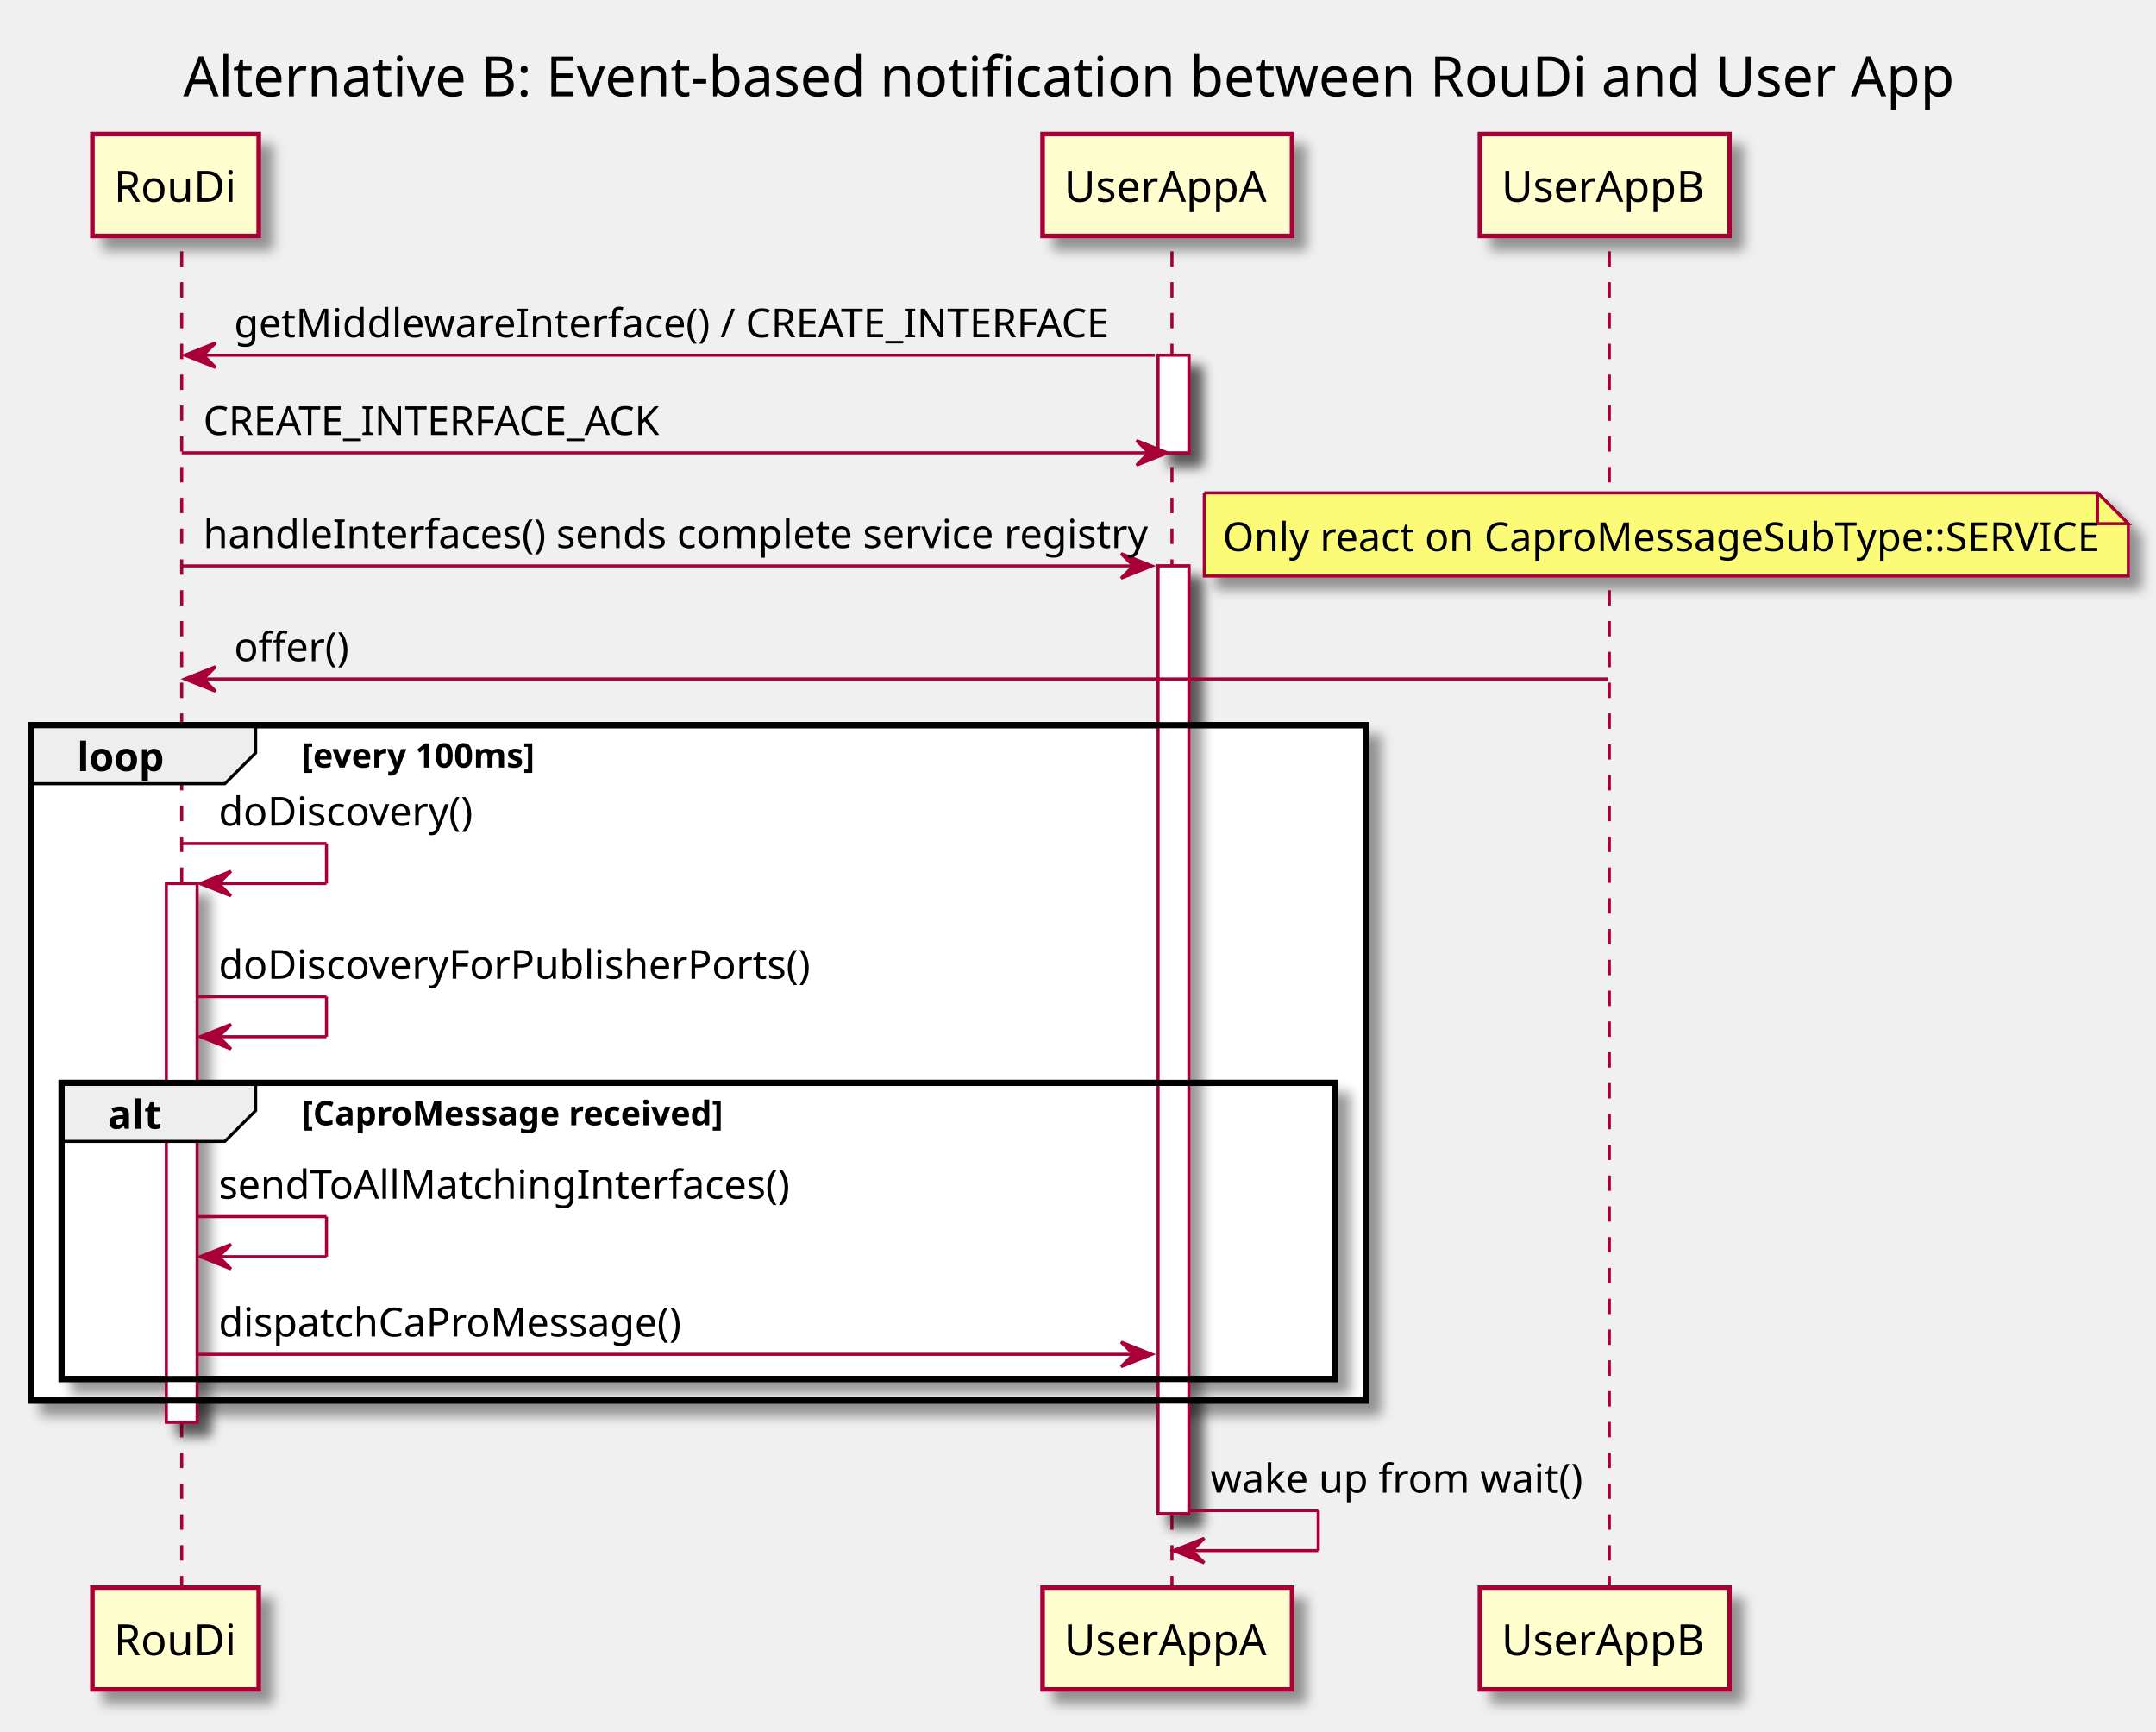
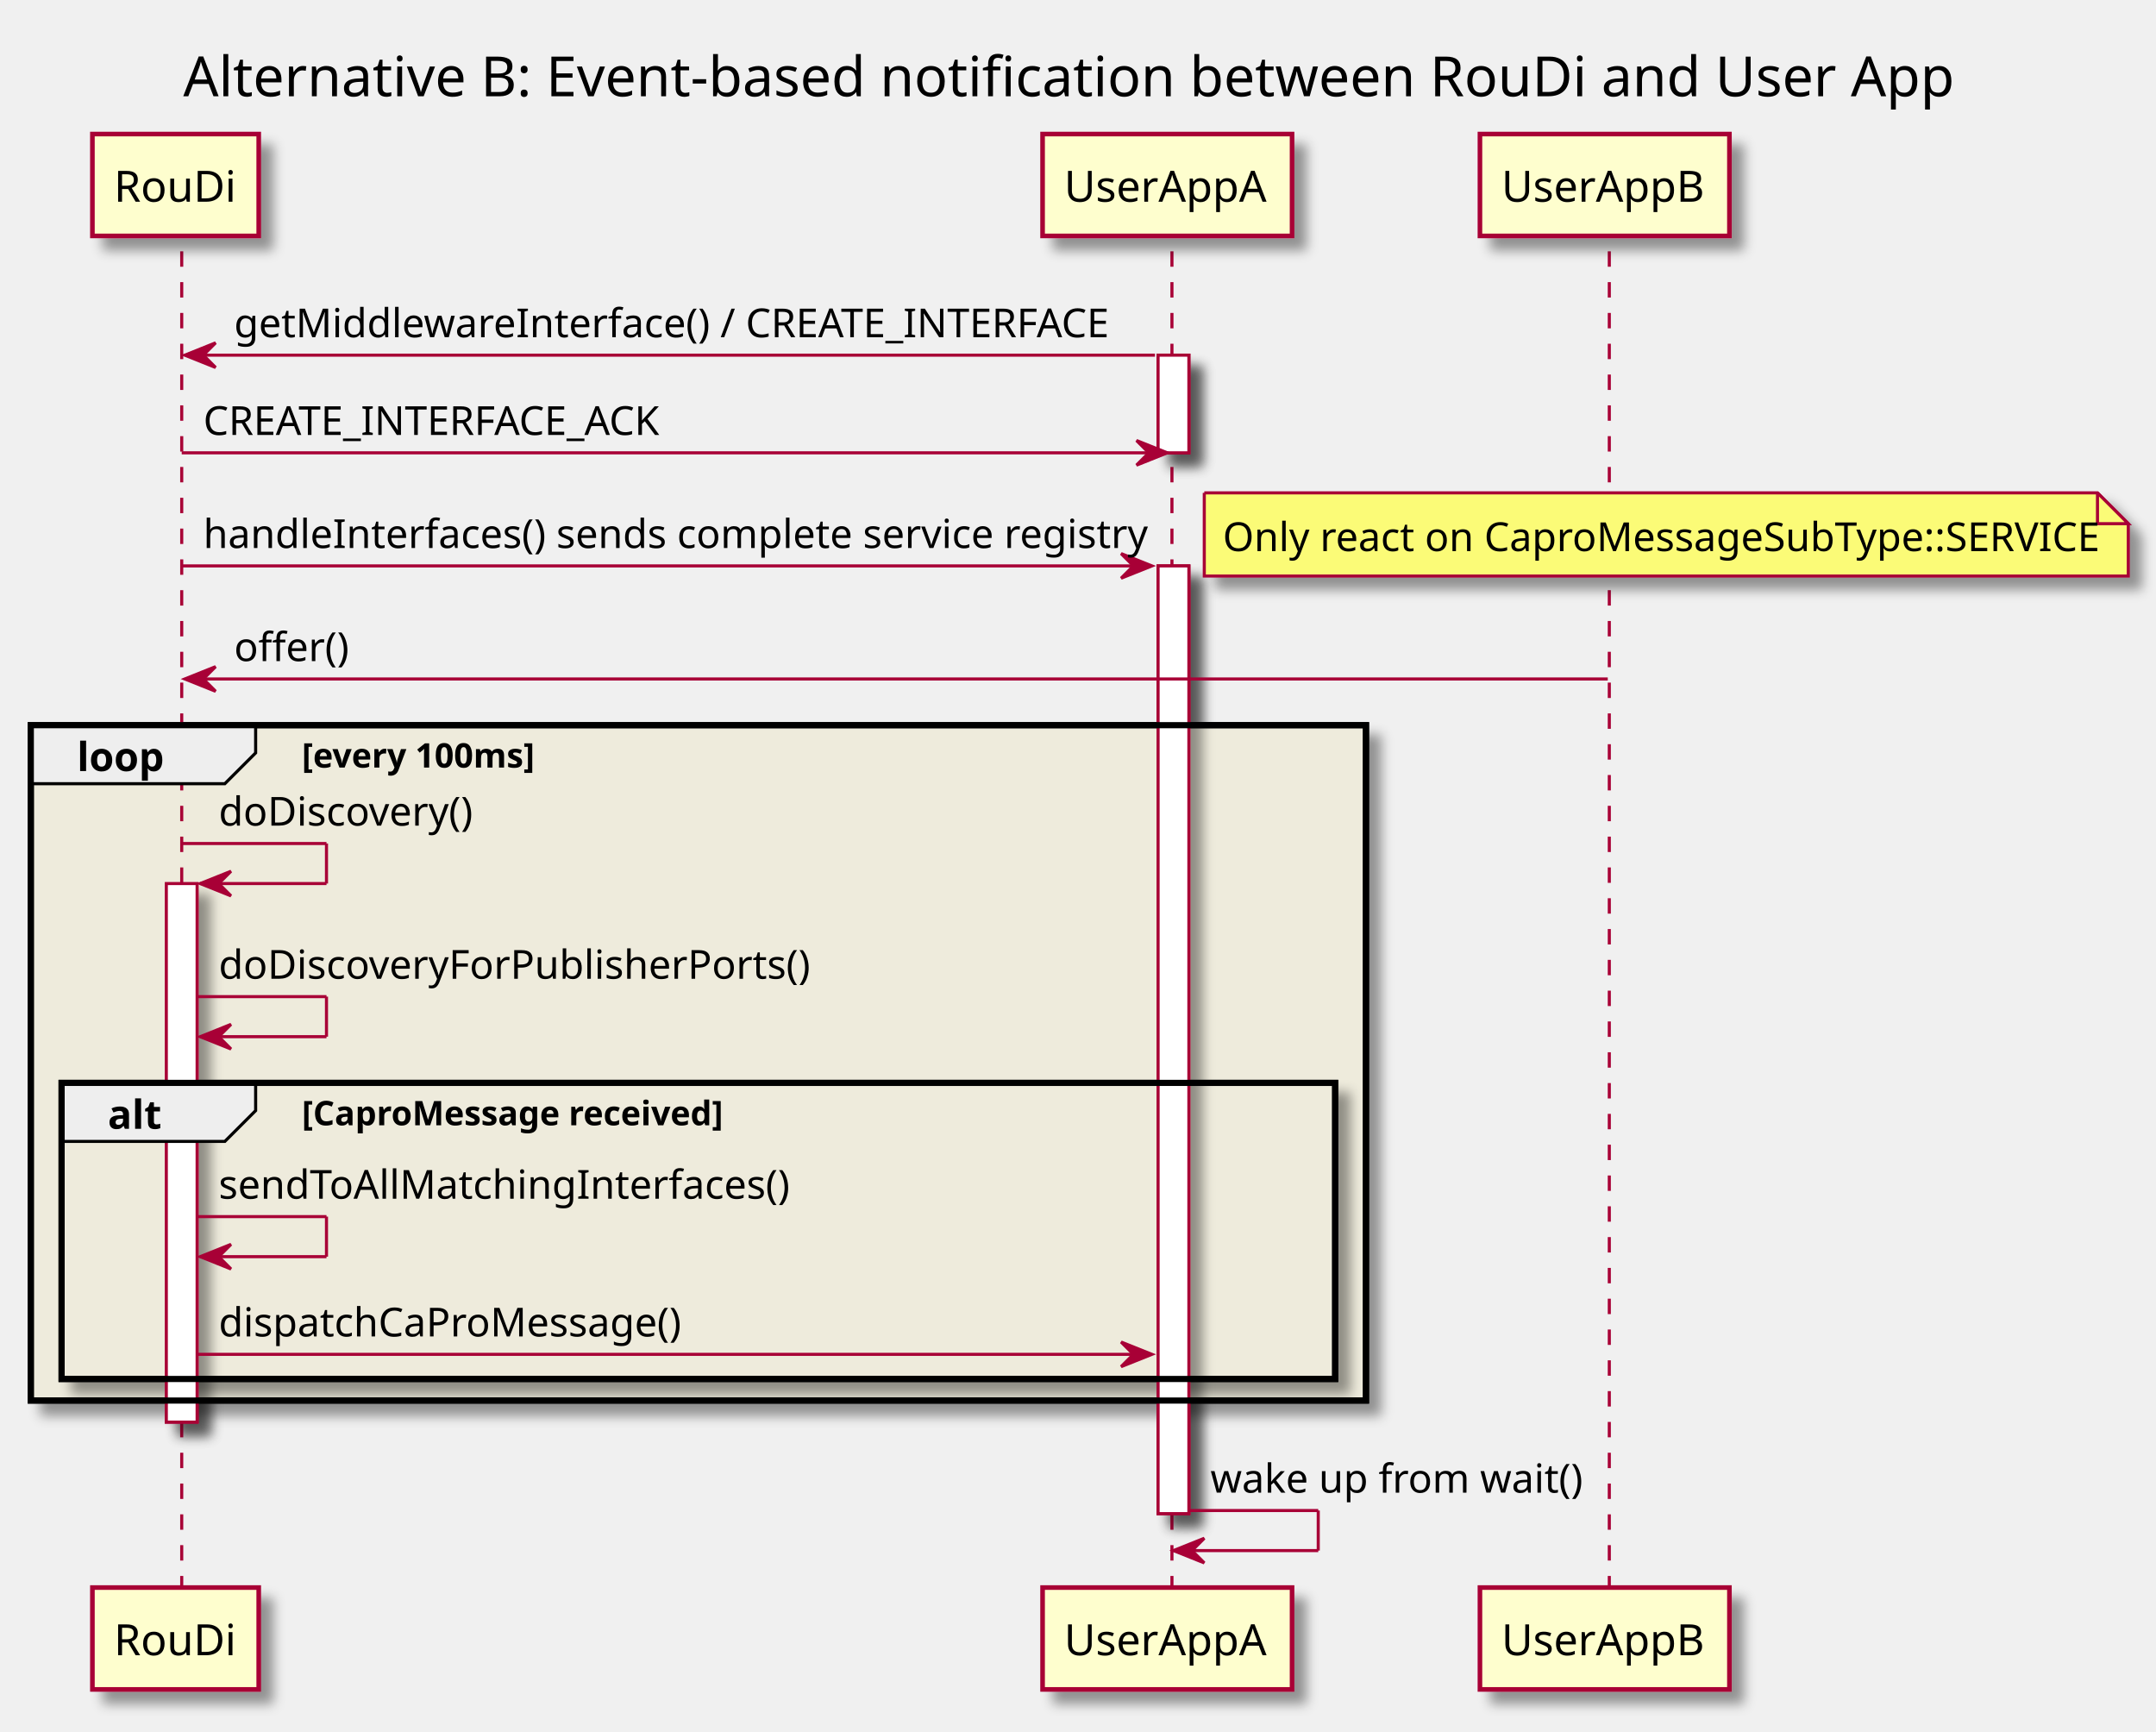
- <svg xmlns="http://www.w3.org/2000/svg" contentScriptType="application/ecmascript" contentStyleType="text/css" height="562px" preserveAspectRatio="none" style="width:700px;height:562px;" version="1.1" viewBox="0 0 700 562" width="700px" zoomAndPan="magnify">
+ <svg xmlns="http://www.w3.org/2000/svg" contentScriptType="application/ecmascript" contentStyleType="text/css" height="562px" preserveAspectRatio="none" style="width:700px;height:562px;background:#EEEBDC;" version="1.1" viewBox="0 0 700 562" width="700px" zoomAndPan="magnify">
  <defs>
-     <filter height="300%" id="fgo3uvlmyc0aw" width="300%" x="-1" y="-1">
+     <filter height="300%" id="f1vj4n721o8uqw" width="300%" x="-1" y="-1">
      <feGaussianBlur result="blurOut" stdDeviation="2.0" />
      <feColorMatrix in="blurOut" result="blurOut2" type="matrix" values="0 0 0 0 0 0 0 0 0 0 0 0 0 0 0 0 0 0 .4 0" />
      <feOffset dx="4.0" dy="4.0" in="blurOut2" result="blurOut3" />
      <feBlend in="SourceGraphic" in2="blurOut3" mode="normal" />
    </filter>
  </defs>
  <g>
    <text fill="#000000" font-family="sans-serif" font-size="18" lengthAdjust="spacing" textLength="581" x="59.5" y="31.242">Alternative B: Event-based notification between RouDi and User App</text>
-     <rect fill="#FFFFFF" filter="url(#fgo3uvlmyc0aw)" height="174.824" style="stroke:#A80036;stroke-width:1.0;" width="10" x="54" y="286.82" />
-     <rect fill="#FFFFFF" filter="url(#fgo3uvlmyc0aw)" height="31.706" style="stroke:#A80036;stroke-width:1.0;" width="10" x="376" y="115.29" />
-     <rect fill="#FFFFFF" filter="url(#fgo3uvlmyc0aw)" height="307.648" style="stroke:#A80036;stroke-width:1.0;" width="10" x="376" y="183.702" />
-     <rect fill="#FFFFFF" filter="url(#fgo3uvlmyc0aw)" height="219.236" style="stroke:#000000;stroke-width:2.0;" width="433.5" x="10" y="235.408" />
-     <rect fill="#FFFFFF" filter="url(#fgo3uvlmyc0aw)" height="96.118" style="stroke:#000000;stroke-width:2.0;" width="413.5" x="20" y="351.526" />
+     <rect fill="#FFFFFF" filter="url(#f1vj4n721o8uqw)" height="174.824" style="stroke:#A80036;stroke-width:1.0;" width="10" x="54" y="286.82" />
+     <rect fill="#FFFFFF" filter="url(#f1vj4n721o8uqw)" height="31.706" style="stroke:#A80036;stroke-width:1.0;" width="10" x="376" y="115.29" />
+     <rect fill="#FFFFFF" filter="url(#f1vj4n721o8uqw)" height="307.648" style="stroke:#A80036;stroke-width:1.0;" width="10" x="376" y="183.702" />
+     <rect fill="#EEEBDC" filter="url(#f1vj4n721o8uqw)" height="219.236" style="stroke:#000000;stroke-width:2.0;" width="433.5" x="10" y="235.408" />
+     <rect fill="#EEEBDC" filter="url(#f1vj4n721o8uqw)" height="96.118" style="stroke:#000000;stroke-width:2.0;" width="413.5" x="20" y="351.526" />
    <line style="stroke:#A80036;stroke-width:1.0;stroke-dasharray:5.0,5.0;" x1="59" x2="59" y1="81.584" y2="516.35" />
    <line style="stroke:#A80036;stroke-width:1.0;stroke-dasharray:5.0,5.0;" x1="380.5" x2="380.5" y1="81.584" y2="516.35" />
    <line style="stroke:#A80036;stroke-width:1.0;stroke-dasharray:5.0,5.0;" x1="522.5" x2="522.5" y1="81.584" y2="516.35" />
-     <rect fill="#FEFECE" filter="url(#fgo3uvlmyc0aw)" height="33.068" style="stroke:#A80036;stroke-width:1.5;" width="54" x="30" y="43.516" />
+     <rect fill="#FEFECE" filter="url(#f1vj4n721o8uqw)" height="33.068" style="stroke:#A80036;stroke-width:1.5;" width="54" x="30" y="43.516" />
    <text fill="#000000" font-family="sans-serif" font-size="14" lengthAdjust="spacing" textLength="40" x="37" y="65.482">RouDi</text>
-     <rect fill="#FEFECE" filter="url(#fgo3uvlmyc0aw)" height="33.068" style="stroke:#A80036;stroke-width:1.5;" width="54" x="30" y="515.35" />
+     <rect fill="#FEFECE" filter="url(#f1vj4n721o8uqw)" height="33.068" style="stroke:#A80036;stroke-width:1.5;" width="54" x="30" y="515.35" />
    <text fill="#000000" font-family="sans-serif" font-size="14" lengthAdjust="spacing" textLength="40" x="37" y="537.316">RouDi</text>
-     <rect fill="#FEFECE" filter="url(#fgo3uvlmyc0aw)" height="33.068" style="stroke:#A80036;stroke-width:1.5;" width="81" x="338.5" y="43.516" />
+     <rect fill="#FEFECE" filter="url(#f1vj4n721o8uqw)" height="33.068" style="stroke:#A80036;stroke-width:1.5;" width="81" x="338.5" y="43.516" />
    <text fill="#000000" font-family="sans-serif" font-size="14" lengthAdjust="spacing" textLength="67" x="345.5" y="65.482">UserAppA</text>
-     <rect fill="#FEFECE" filter="url(#fgo3uvlmyc0aw)" height="33.068" style="stroke:#A80036;stroke-width:1.5;" width="81" x="338.5" y="515.35" />
+     <rect fill="#FEFECE" filter="url(#f1vj4n721o8uqw)" height="33.068" style="stroke:#A80036;stroke-width:1.5;" width="81" x="338.5" y="515.35" />
    <text fill="#000000" font-family="sans-serif" font-size="14" lengthAdjust="spacing" textLength="67" x="345.5" y="537.316">UserAppA</text>
-     <rect fill="#FEFECE" filter="url(#fgo3uvlmyc0aw)" height="33.068" style="stroke:#A80036;stroke-width:1.5;" width="81" x="480.5" y="43.516" />
+     <rect fill="#FEFECE" filter="url(#f1vj4n721o8uqw)" height="33.068" style="stroke:#A80036;stroke-width:1.5;" width="81" x="480.5" y="43.516" />
    <text fill="#000000" font-family="sans-serif" font-size="14" lengthAdjust="spacing" textLength="67" x="487.5" y="65.482">UserAppB</text>
-     <rect fill="#FEFECE" filter="url(#fgo3uvlmyc0aw)" height="33.068" style="stroke:#A80036;stroke-width:1.5;" width="81" x="480.5" y="515.35" />
+     <rect fill="#FEFECE" filter="url(#f1vj4n721o8uqw)" height="33.068" style="stroke:#A80036;stroke-width:1.5;" width="81" x="480.5" y="515.35" />
    <text fill="#000000" font-family="sans-serif" font-size="14" lengthAdjust="spacing" textLength="67" x="487.5" y="537.316">UserAppB</text>
-     <rect fill="#FFFFFF" filter="url(#fgo3uvlmyc0aw)" height="174.824" style="stroke:#A80036;stroke-width:1.0;" width="10" x="54" y="286.82" />
-     <rect fill="#FFFFFF" filter="url(#fgo3uvlmyc0aw)" height="31.706" style="stroke:#A80036;stroke-width:1.0;" width="10" x="376" y="115.29" />
-     <rect fill="#FFFFFF" filter="url(#fgo3uvlmyc0aw)" height="307.648" style="stroke:#A80036;stroke-width:1.0;" width="10" x="376" y="183.702" />
+     <rect fill="#FFFFFF" filter="url(#f1vj4n721o8uqw)" height="174.824" style="stroke:#A80036;stroke-width:1.0;" width="10" x="54" y="286.82" />
+     <rect fill="#FFFFFF" filter="url(#f1vj4n721o8uqw)" height="31.706" style="stroke:#A80036;stroke-width:1.0;" width="10" x="376" y="115.29" />
+     <rect fill="#FFFFFF" filter="url(#f1vj4n721o8uqw)" height="307.648" style="stroke:#A80036;stroke-width:1.0;" width="10" x="376" y="183.702" />
    <polygon fill="#A80036" points="70,111.29,60,115.29,70,119.29,66,115.29" style="stroke:#A80036;stroke-width:1.0;" />
    <line style="stroke:#A80036;stroke-width:1.0;" x1="64" x2="375" y1="115.29" y2="115.29" />
    <text fill="#000000" font-family="sans-serif" font-size="13" lengthAdjust="spacing" textLength="279" x="76" y="109.481">getMiddlewareInterface() / CREATE_INTERFACE</text>
    <polygon fill="#A80036" points="369,142.996,379,146.996,369,150.996,373,146.996" style="stroke:#A80036;stroke-width:1.0;" />
    <line style="stroke:#A80036;stroke-width:1.0;" x1="59" x2="375" y1="146.996" y2="146.996" />
    <text fill="#000000" font-family="sans-serif" font-size="13" lengthAdjust="spacing" textLength="147" x="66" y="141.187">CREATE_INTERFACE_ACK</text>
    <polygon fill="#A80036" points="364,179.702,374,183.702,364,187.702,368,183.702" style="stroke:#A80036;stroke-width:1.0;" />
    <line style="stroke:#A80036;stroke-width:1.0;" x1="59" x2="370" y1="183.702" y2="183.702" />
    <text fill="#000000" font-family="sans-serif" font-size="13" lengthAdjust="spacing" textLength="298" x="66" y="177.893">handleInterfaces() sends complete service registry</text>
-     <path d="M391,159.996 L391,186.996 L691,186.996 L691,169.996 L681,159.996 L391,159.996 " fill="#FBFB77" filter="url(#fgo3uvlmyc0aw)" style="stroke:#A80036;stroke-width:1.0;" />
+     <path d="M391,159.996 L391,186.996 L691,186.996 L691,169.996 L681,159.996 L391,159.996 " fill="#FBFB77" filter="url(#f1vj4n721o8uqw)" style="stroke:#A80036;stroke-width:1.0;" />
    <path d="M681,159.996 L681,169.996 L691,169.996 L681,159.996 " fill="#FBFB77" style="stroke:#A80036;stroke-width:1.0;" />
    <text fill="#000000" font-family="sans-serif" font-size="13" lengthAdjust="spacing" textLength="279" x="397" y="178.893">Only react on CaproMessageSubType::SERVICE</text>
    <polygon fill="#A80036" points="70,216.408,60,220.408,70,224.408,66,220.408" style="stroke:#A80036;stroke-width:1.0;" />
    <line style="stroke:#A80036;stroke-width:1.0;" x1="64" x2="522" y1="220.408" y2="220.408" />
    <text fill="#000000" font-family="sans-serif" font-size="13" lengthAdjust="spacing" textLength="36" x="76" y="214.599">offer()</text>
    <path d="M10,235.408 L83,235.408 L83,244.408 L73,254.408 L10,254.408 L10,235.408 " fill="#EEEEEE" style="stroke:#000000;stroke-width:1.0;" />
    <rect fill="none" height="219.236" style="stroke:#000000;stroke-width:2.0;" width="433.5" x="10" y="235.408" />
    <text fill="#000000" font-family="sans-serif" font-size="13" font-weight="bold" lengthAdjust="spacing" textLength="28" x="25" y="250.305">loop</text>
    <text fill="#000000" font-family="sans-serif" font-size="11" font-weight="bold" lengthAdjust="spacing" textLength="76" x="98" y="249.167">[every 100ms]</text>
    <line style="stroke:#A80036;stroke-width:1.0;" x1="59" x2="106" y1="273.82" y2="273.82" />
    <line style="stroke:#A80036;stroke-width:1.0;" x1="106" x2="106" y1="273.82" y2="286.82" />
    <line style="stroke:#A80036;stroke-width:1.0;" x1="65" x2="106" y1="286.82" y2="286.82" />
    <polygon fill="#A80036" points="75,282.82,65,286.82,75,290.82,71,286.82" style="stroke:#A80036;stroke-width:1.0;" />
    <text fill="#000000" font-family="sans-serif" font-size="13" lengthAdjust="spacing" textLength="82" x="71" y="268.011">doDiscovery()</text>
    <line style="stroke:#A80036;stroke-width:1.0;" x1="64" x2="106" y1="323.526" y2="323.526" />
    <line style="stroke:#A80036;stroke-width:1.0;" x1="106" x2="106" y1="323.526" y2="336.526" />
    <line style="stroke:#A80036;stroke-width:1.0;" x1="65" x2="106" y1="336.526" y2="336.526" />
    <polygon fill="#A80036" points="75,332.526,65,336.526,75,340.526,71,336.526" style="stroke:#A80036;stroke-width:1.0;" />
    <text fill="#000000" font-family="sans-serif" font-size="13" lengthAdjust="spacing" textLength="190" x="71" y="317.717">doDiscoveryForPublisherPorts()</text>
    <path d="M20,351.526 L83,351.526 L83,360.526 L73,370.526 L20,370.526 L20,351.526 " fill="#EEEEEE" style="stroke:#000000;stroke-width:1.0;" />
    <rect fill="none" height="96.118" style="stroke:#000000;stroke-width:2.0;" width="413.5" x="20" y="351.526" />
    <text fill="#000000" font-family="sans-serif" font-size="13" font-weight="bold" lengthAdjust="spacing" textLength="18" x="35" y="366.423">alt</text>
    <text fill="#000000" font-family="sans-serif" font-size="11" font-weight="bold" lengthAdjust="spacing" textLength="140" x="98" y="365.285">[CaproMessage received]</text>
    <line style="stroke:#A80036;stroke-width:1.0;" x1="64" x2="106" y1="394.938" y2="394.938" />
    <line style="stroke:#A80036;stroke-width:1.0;" x1="106" x2="106" y1="394.938" y2="407.938" />
    <line style="stroke:#A80036;stroke-width:1.0;" x1="65" x2="106" y1="407.938" y2="407.938" />
    <polygon fill="#A80036" points="75,403.938,65,407.938,75,411.938,71,407.938" style="stroke:#A80036;stroke-width:1.0;" />
    <text fill="#000000" font-family="sans-serif" font-size="13" lengthAdjust="spacing" textLength="182" x="71" y="389.129">sendToAllMatchingInterfaces()</text>
    <polygon fill="#A80036" points="364,435.644,374,439.644,364,443.644,368,439.644" style="stroke:#A80036;stroke-width:1.0;" />
    <line style="stroke:#A80036;stroke-width:1.0;" x1="64" x2="370" y1="439.644" y2="439.644" />
    <text fill="#000000" font-family="sans-serif" font-size="13" lengthAdjust="spacing" textLength="148" x="71" y="433.835">dispatchCaProMessage()</text>
    <line style="stroke:#A80036;stroke-width:1.0;" x1="386" x2="428" y1="490.35" y2="490.35" />
    <line style="stroke:#A80036;stroke-width:1.0;" x1="428" x2="428" y1="490.35" y2="503.35" />
    <line style="stroke:#A80036;stroke-width:1.0;" x1="381" x2="428" y1="503.35" y2="503.35" />
    <polygon fill="#A80036" points="391,499.35,381,503.35,391,507.35,387,503.35" style="stroke:#A80036;stroke-width:1.0;" />
    <text fill="#000000" font-family="sans-serif" font-size="13" lengthAdjust="spacing" textLength="118" x="393" y="484.541">wake up from wait()</text>
  </g>
</svg>
